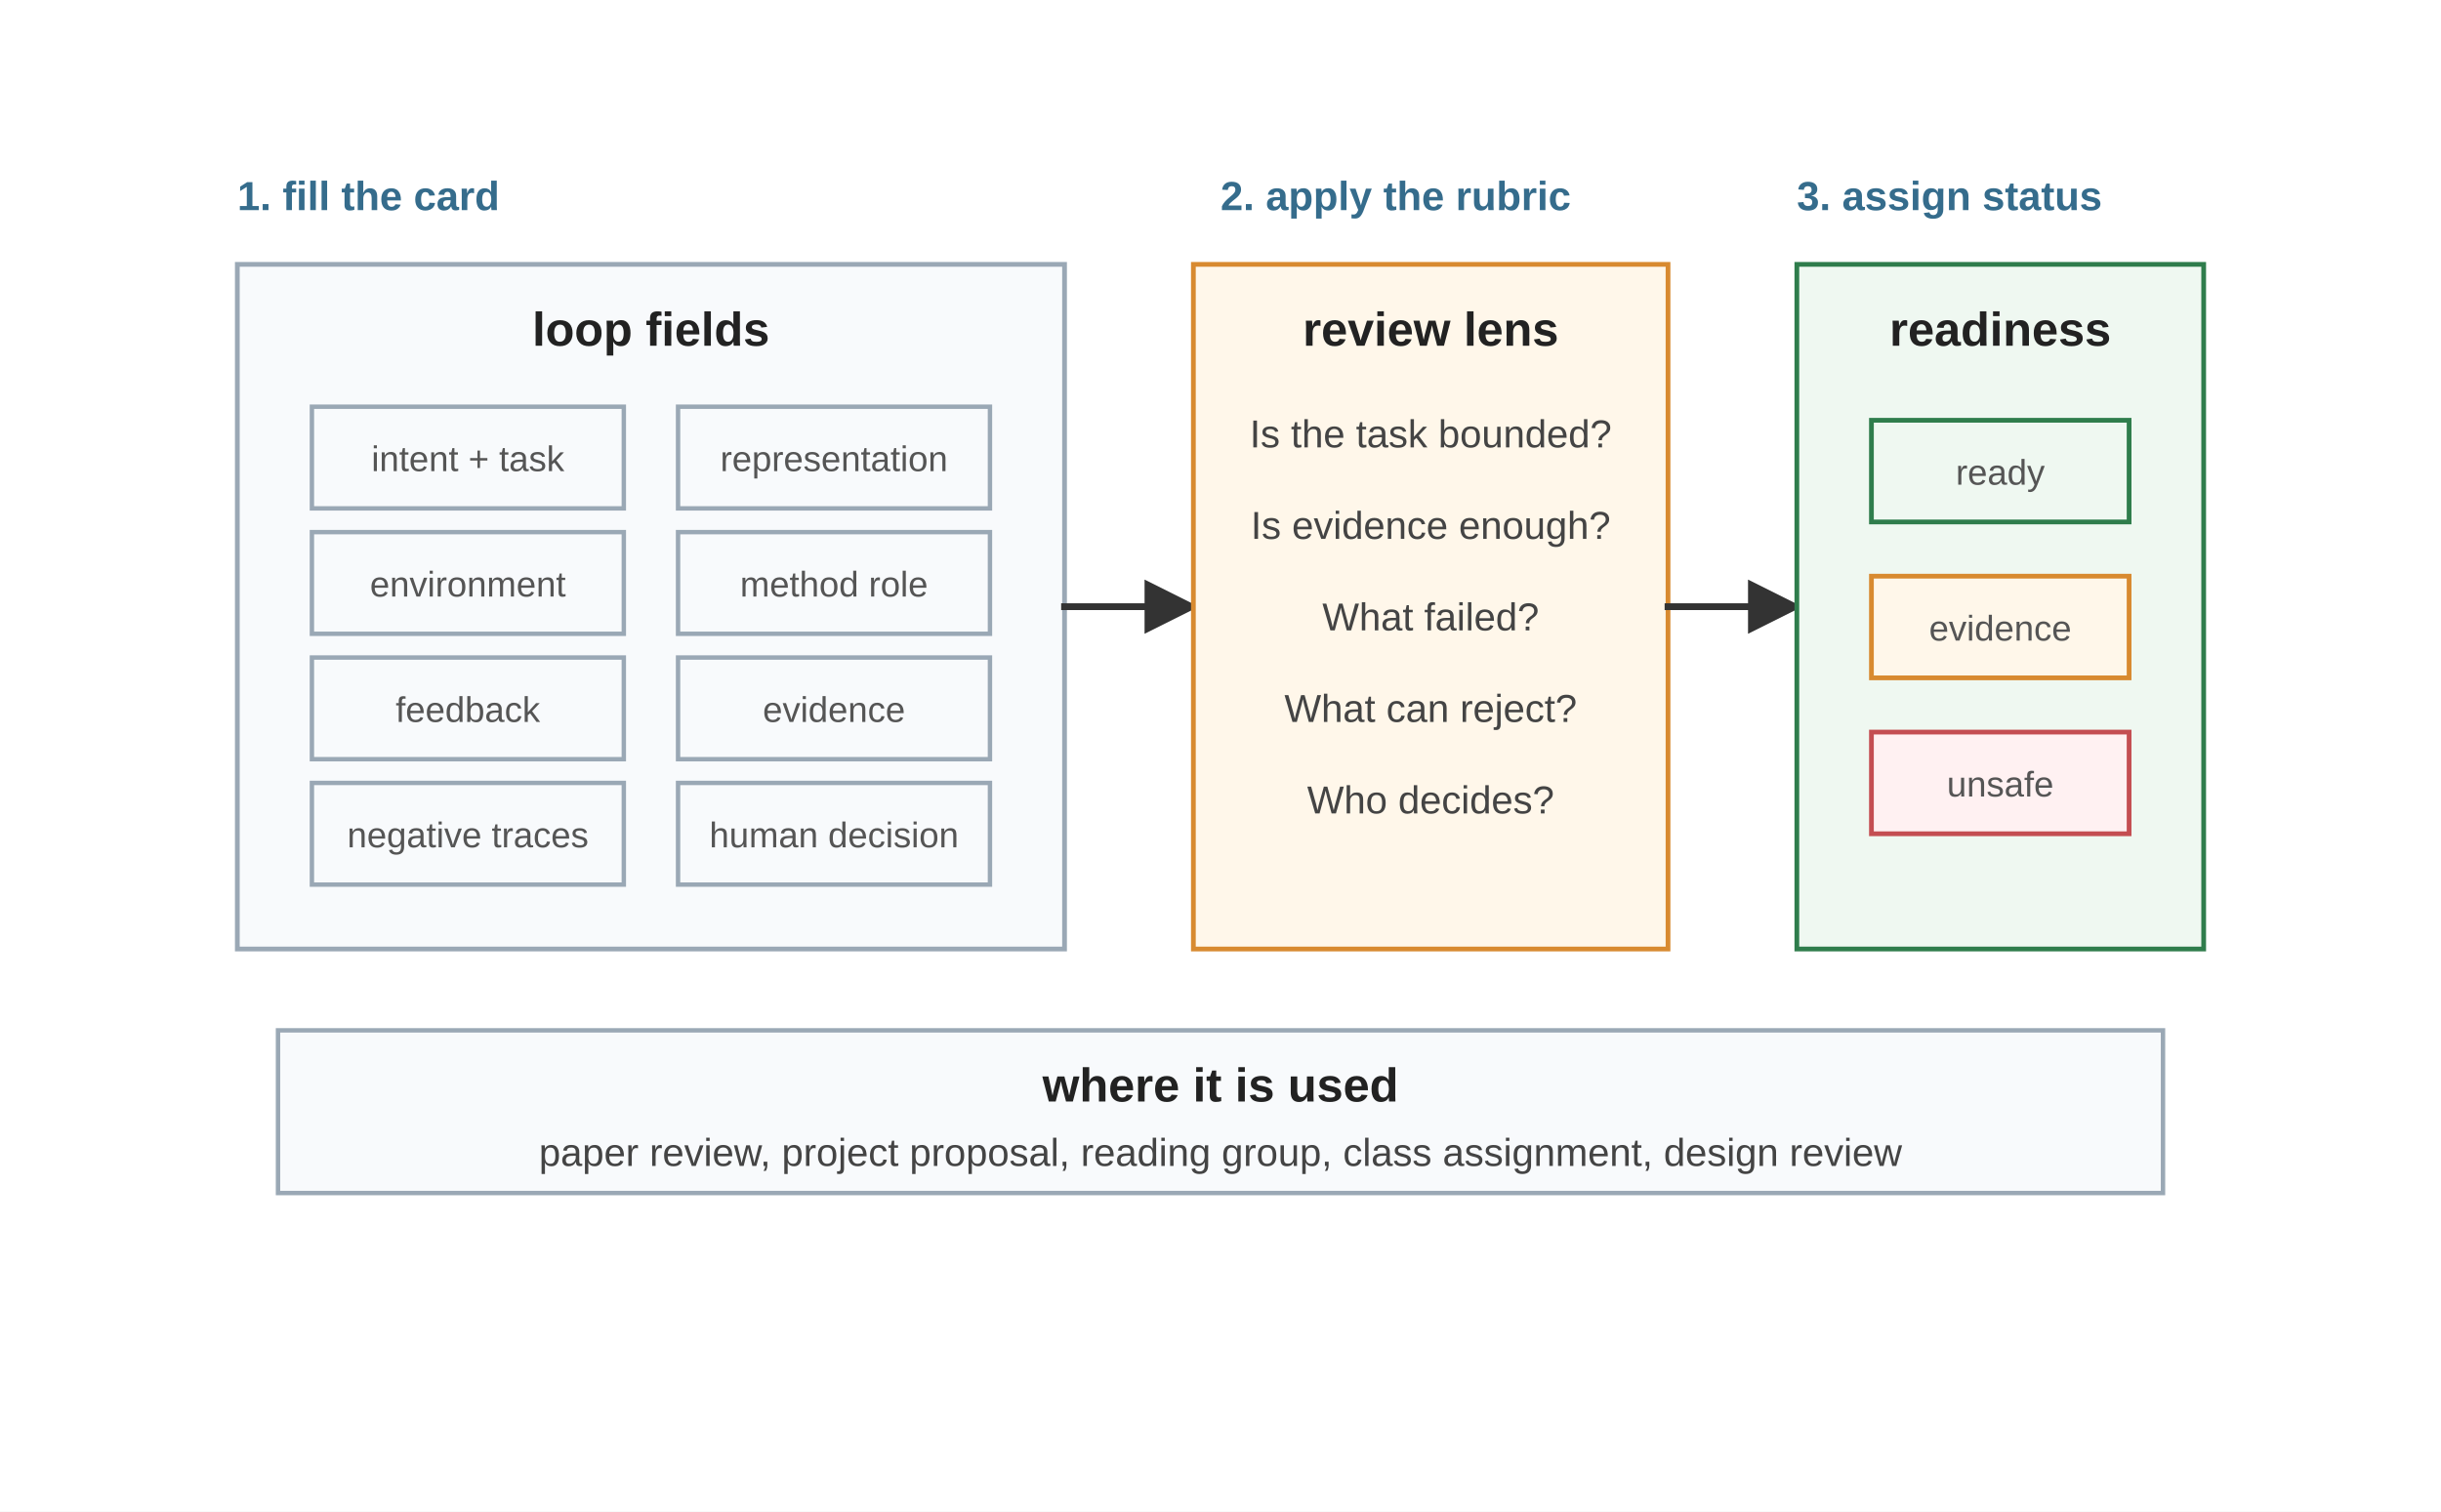
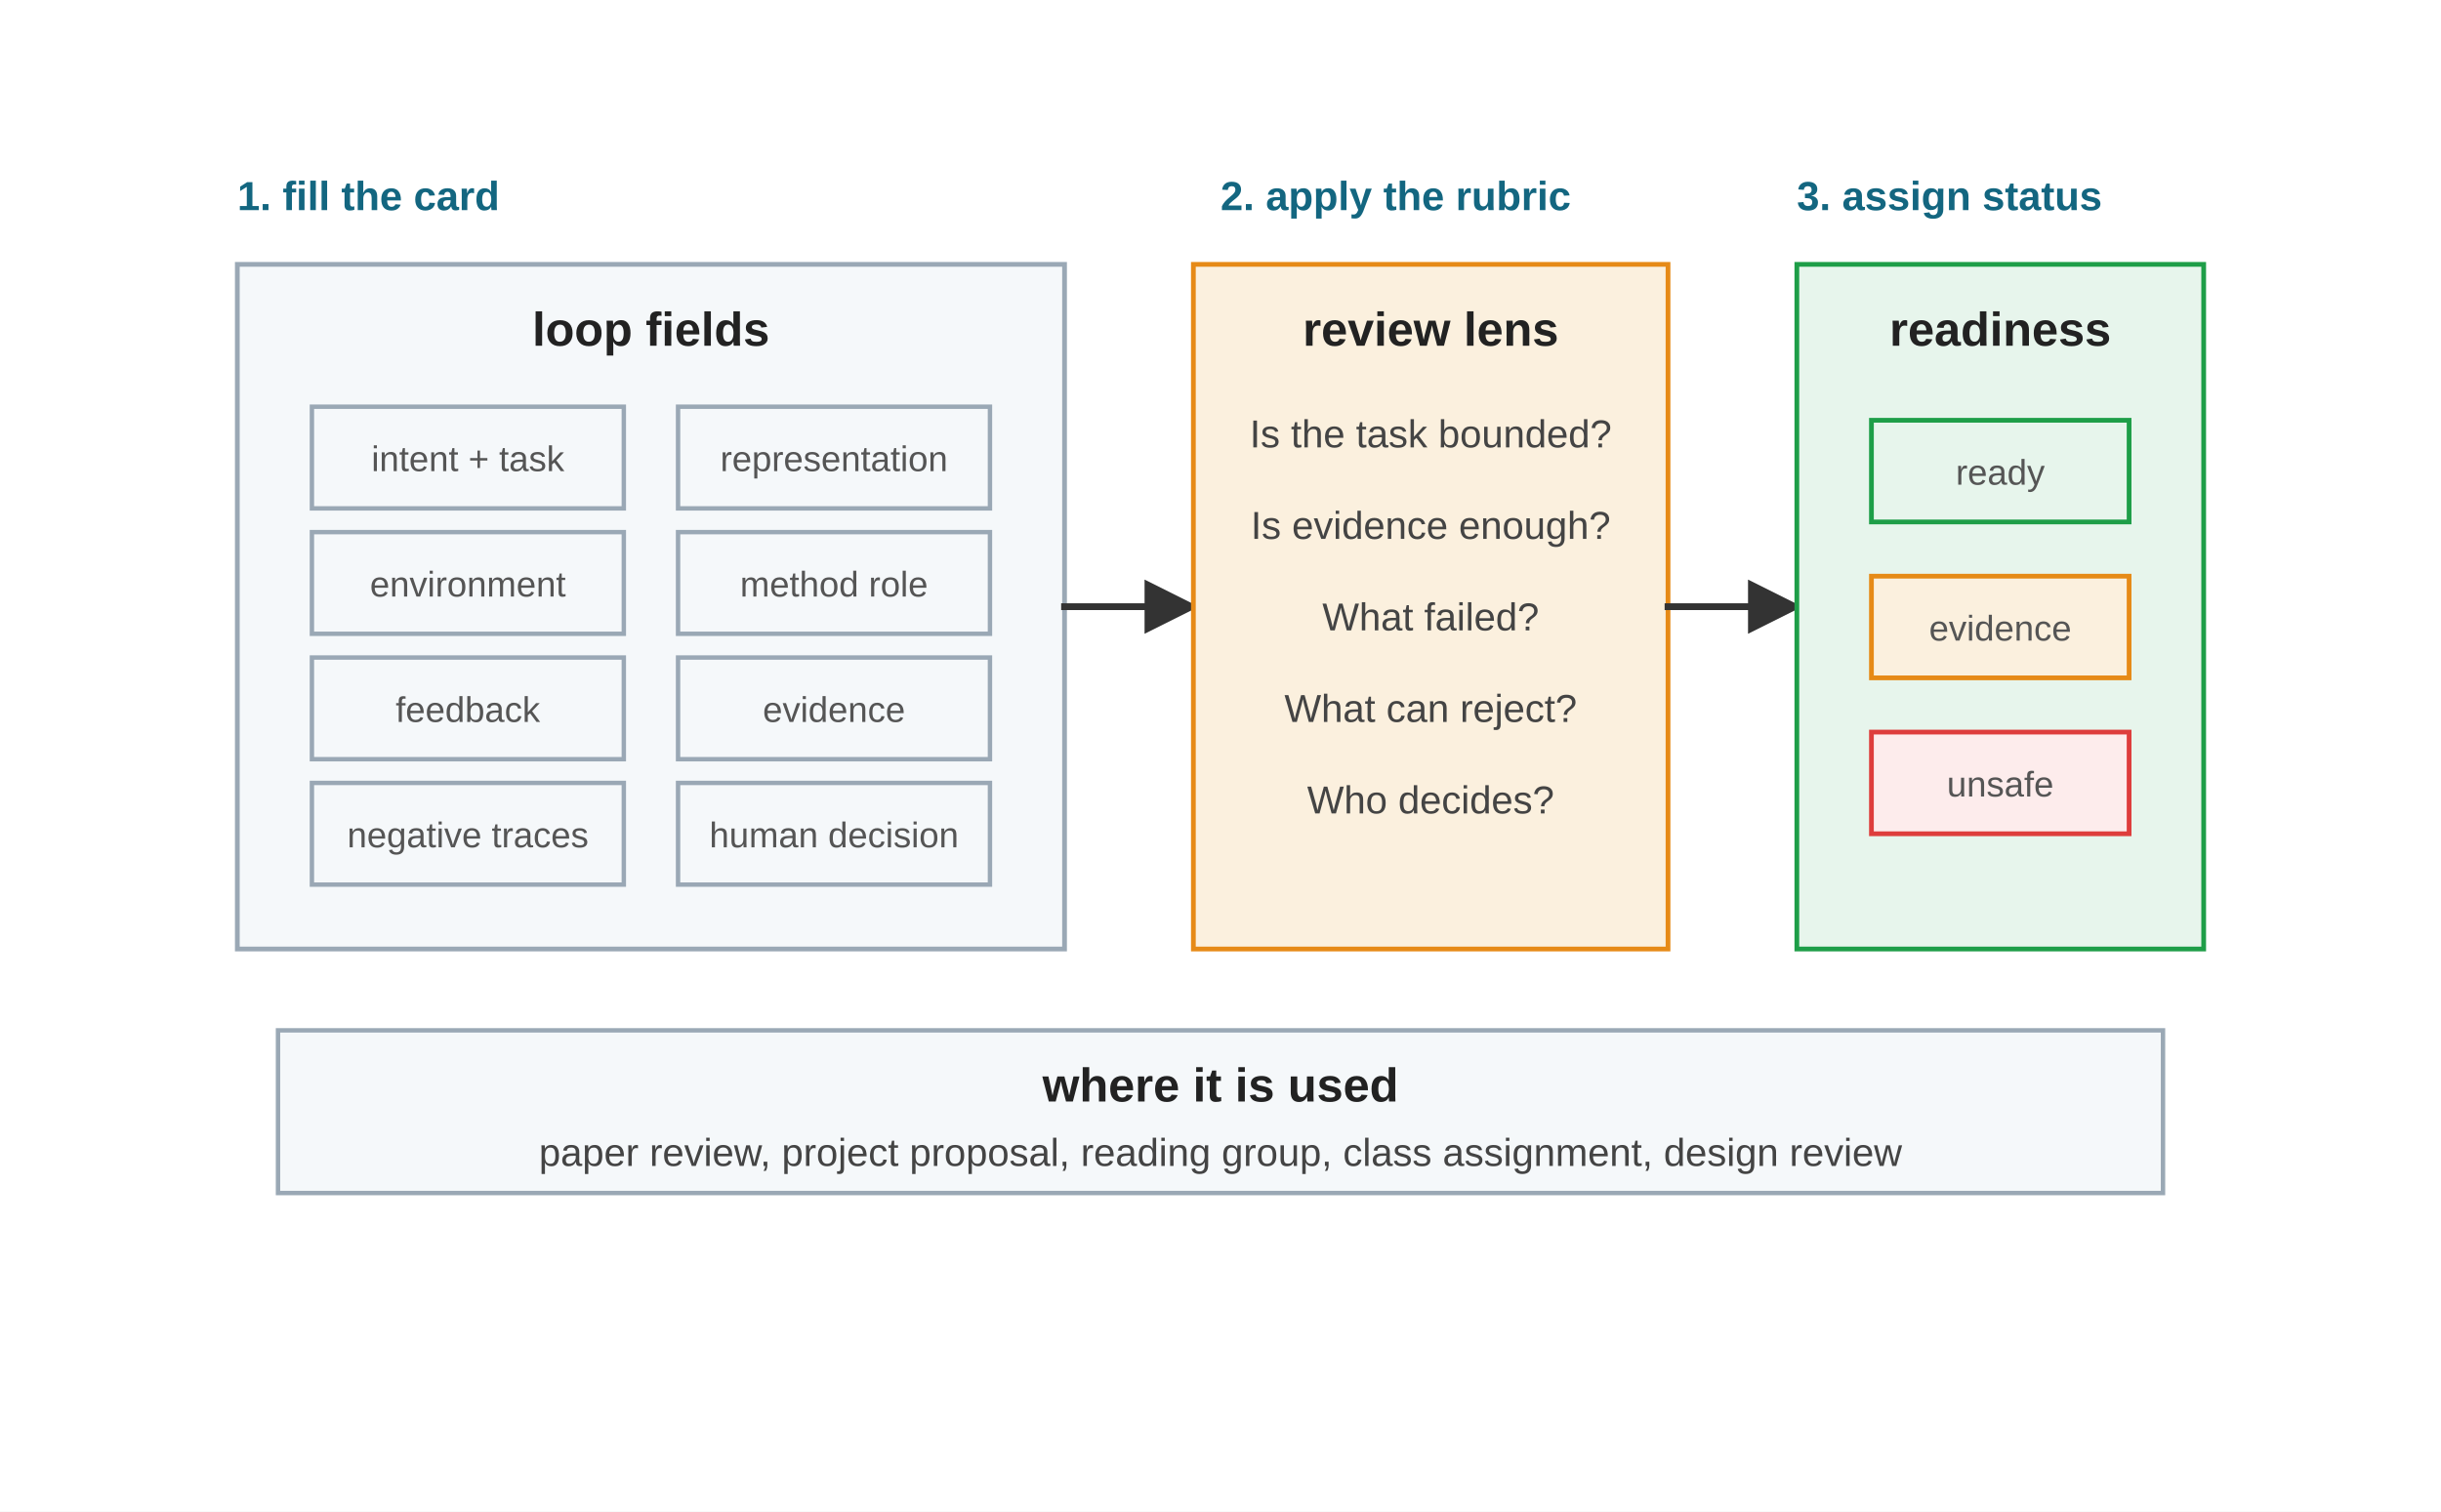
<svg xmlns="http://www.w3.org/2000/svg" viewBox="0 0 720 446" role="img">
  <defs>
    <marker id="arrow" viewBox="0 0 10 10" refX="9" refY="5" markerWidth="8" markerHeight="8" orient="auto">
      <path d="M 0 0 L 10 5 L 0 10 z" fill="#333333" />
    </marker>
    <style>
      .font { font-family: Arial, Helvetica, sans-serif; }
      .label { font-size: 14px; font-weight: 700; fill: #222222; }
      .small { font-size: 11.5px; fill: #444444; }
      .micro { font-size: 10.5px; fill: #555555; }
-       .note { font-size: 12px; font-weight: 700; fill: #356C8C; }
-       .card { fill: #F8FAFC; stroke: #9AA8B5; stroke-width: 1.4; }
-       .rubric { fill: #FFF7EA; stroke: #D88A30; stroke-width: 1.4; }
-       .status { fill: #EFF8F1; stroke: #2F7D4C; stroke-width: 1.4; }
-       .ready { fill: #EFF8F1; stroke: #2F7D4C; stroke-width: 1.4; }
-       .warn { fill: #FFF1F2; stroke: #C44E52; stroke-width: 1.4; }
-       .use { fill: #F8FAFC; stroke: #9AA8B5; stroke-width: 1.3; }
+       .note { font-size: 12px; font-weight: 700; fill: #136680; }
+       .card { fill: #F5F8FA; stroke: #9AA8B5; stroke-width: 1.4; }
+       .rubric { fill: #FBF0DE; stroke: #E68A17; stroke-width: 1.4; }
+       .status { fill: #E7F5EC; stroke: #1E9E48; stroke-width: 1.4; }
+       .ready { fill: #E7F5EC; stroke: #1E9E48; stroke-width: 1.4; }
+       .warn { fill: #FDECEC; stroke: #DE3D3C; stroke-width: 1.4; }
+       .use { fill: #F5F8FA; stroke: #9AA8B5; stroke-width: 1.3; }
      .arrow { stroke: #333333; stroke-width: 2; fill: none; stroke-linecap: square; stroke-linejoin: miter; }
    </style>
  </defs>
  <rect width="720" height="446" fill="#ffffff" />
  <g class="font" transform="translate(0,-54)">
    <text class="note" x="70" y="116">1. fill the card</text>
    <rect class="card" x="70" y="132" width="244" height="202" />
    <text class="label" x="192" y="156" text-anchor="middle">loop fields</text>
    <rect class="use" x="92" y="174" width="92" height="30" />
    <text class="micro" x="138" y="193" text-anchor="middle">intent + task</text>
    <rect class="use" x="200" y="174" width="92" height="30" />
    <text class="micro" x="246" y="193" text-anchor="middle">representation</text>
    <rect class="use" x="92" y="211" width="92" height="30" />
    <text class="micro" x="138" y="230" text-anchor="middle">environment</text>
    <rect class="use" x="200" y="211" width="92" height="30" />
    <text class="micro" x="246" y="230" text-anchor="middle">method role</text>
    <rect class="use" x="92" y="248" width="92" height="30" />
    <text class="micro" x="138" y="267" text-anchor="middle">feedback</text>
    <rect class="use" x="200" y="248" width="92" height="30" />
    <text class="micro" x="246" y="267" text-anchor="middle">evidence</text>
    <rect class="use" x="92" y="285" width="92" height="30" />
    <text class="micro" x="138" y="304" text-anchor="middle">negative traces</text>
    <rect class="use" x="200" y="285" width="92" height="30" />
    <text class="micro" x="246" y="304" text-anchor="middle">human decision</text>
    <line class="arrow" x1="314" y1="233" x2="352" y2="233" marker-end="url(#arrow)" />
    <text class="note" x="360" y="116">2. apply the rubric</text>
    <rect class="rubric" x="352" y="132" width="140" height="202" />
    <text class="label" x="422" y="156" text-anchor="middle">review lens</text>
    <text class="small" x="422" y="186" text-anchor="middle">Is the task bounded?</text>
    <text class="small" x="422" y="213" text-anchor="middle">Is evidence enough?</text>
    <text class="small" x="422" y="240" text-anchor="middle">What failed?</text>
    <text class="small" x="422" y="267" text-anchor="middle">What can reject?</text>
    <text class="small" x="422" y="294" text-anchor="middle">Who decides?</text>
    <line class="arrow" x1="492" y1="233" x2="530" y2="233" marker-end="url(#arrow)" />
    <text class="note" x="530" y="116">3. assign status</text>
    <rect class="status" x="530" y="132" width="120" height="202" />
    <text class="label" x="590" y="156" text-anchor="middle">readiness</text>
    <rect class="ready" x="552" y="178" width="76" height="30" />
    <text class="micro" x="590" y="197" text-anchor="middle">ready</text>
    <rect class="rubric" x="552" y="224" width="76" height="30" />
    <text class="micro" x="590" y="243" text-anchor="middle">evidence</text>
    <rect class="warn" x="552" y="270" width="76" height="30" />
    <text class="micro" x="590" y="289" text-anchor="middle">unsafe</text>
    <rect class="use" x="82" y="358" width="556" height="48" />
    <text class="label" x="360" y="379" text-anchor="middle">where it is used</text>
    <text class="small" x="360" y="398" text-anchor="middle">paper review, project proposal, reading group, class assignment, design review</text>
  </g>
</svg>
